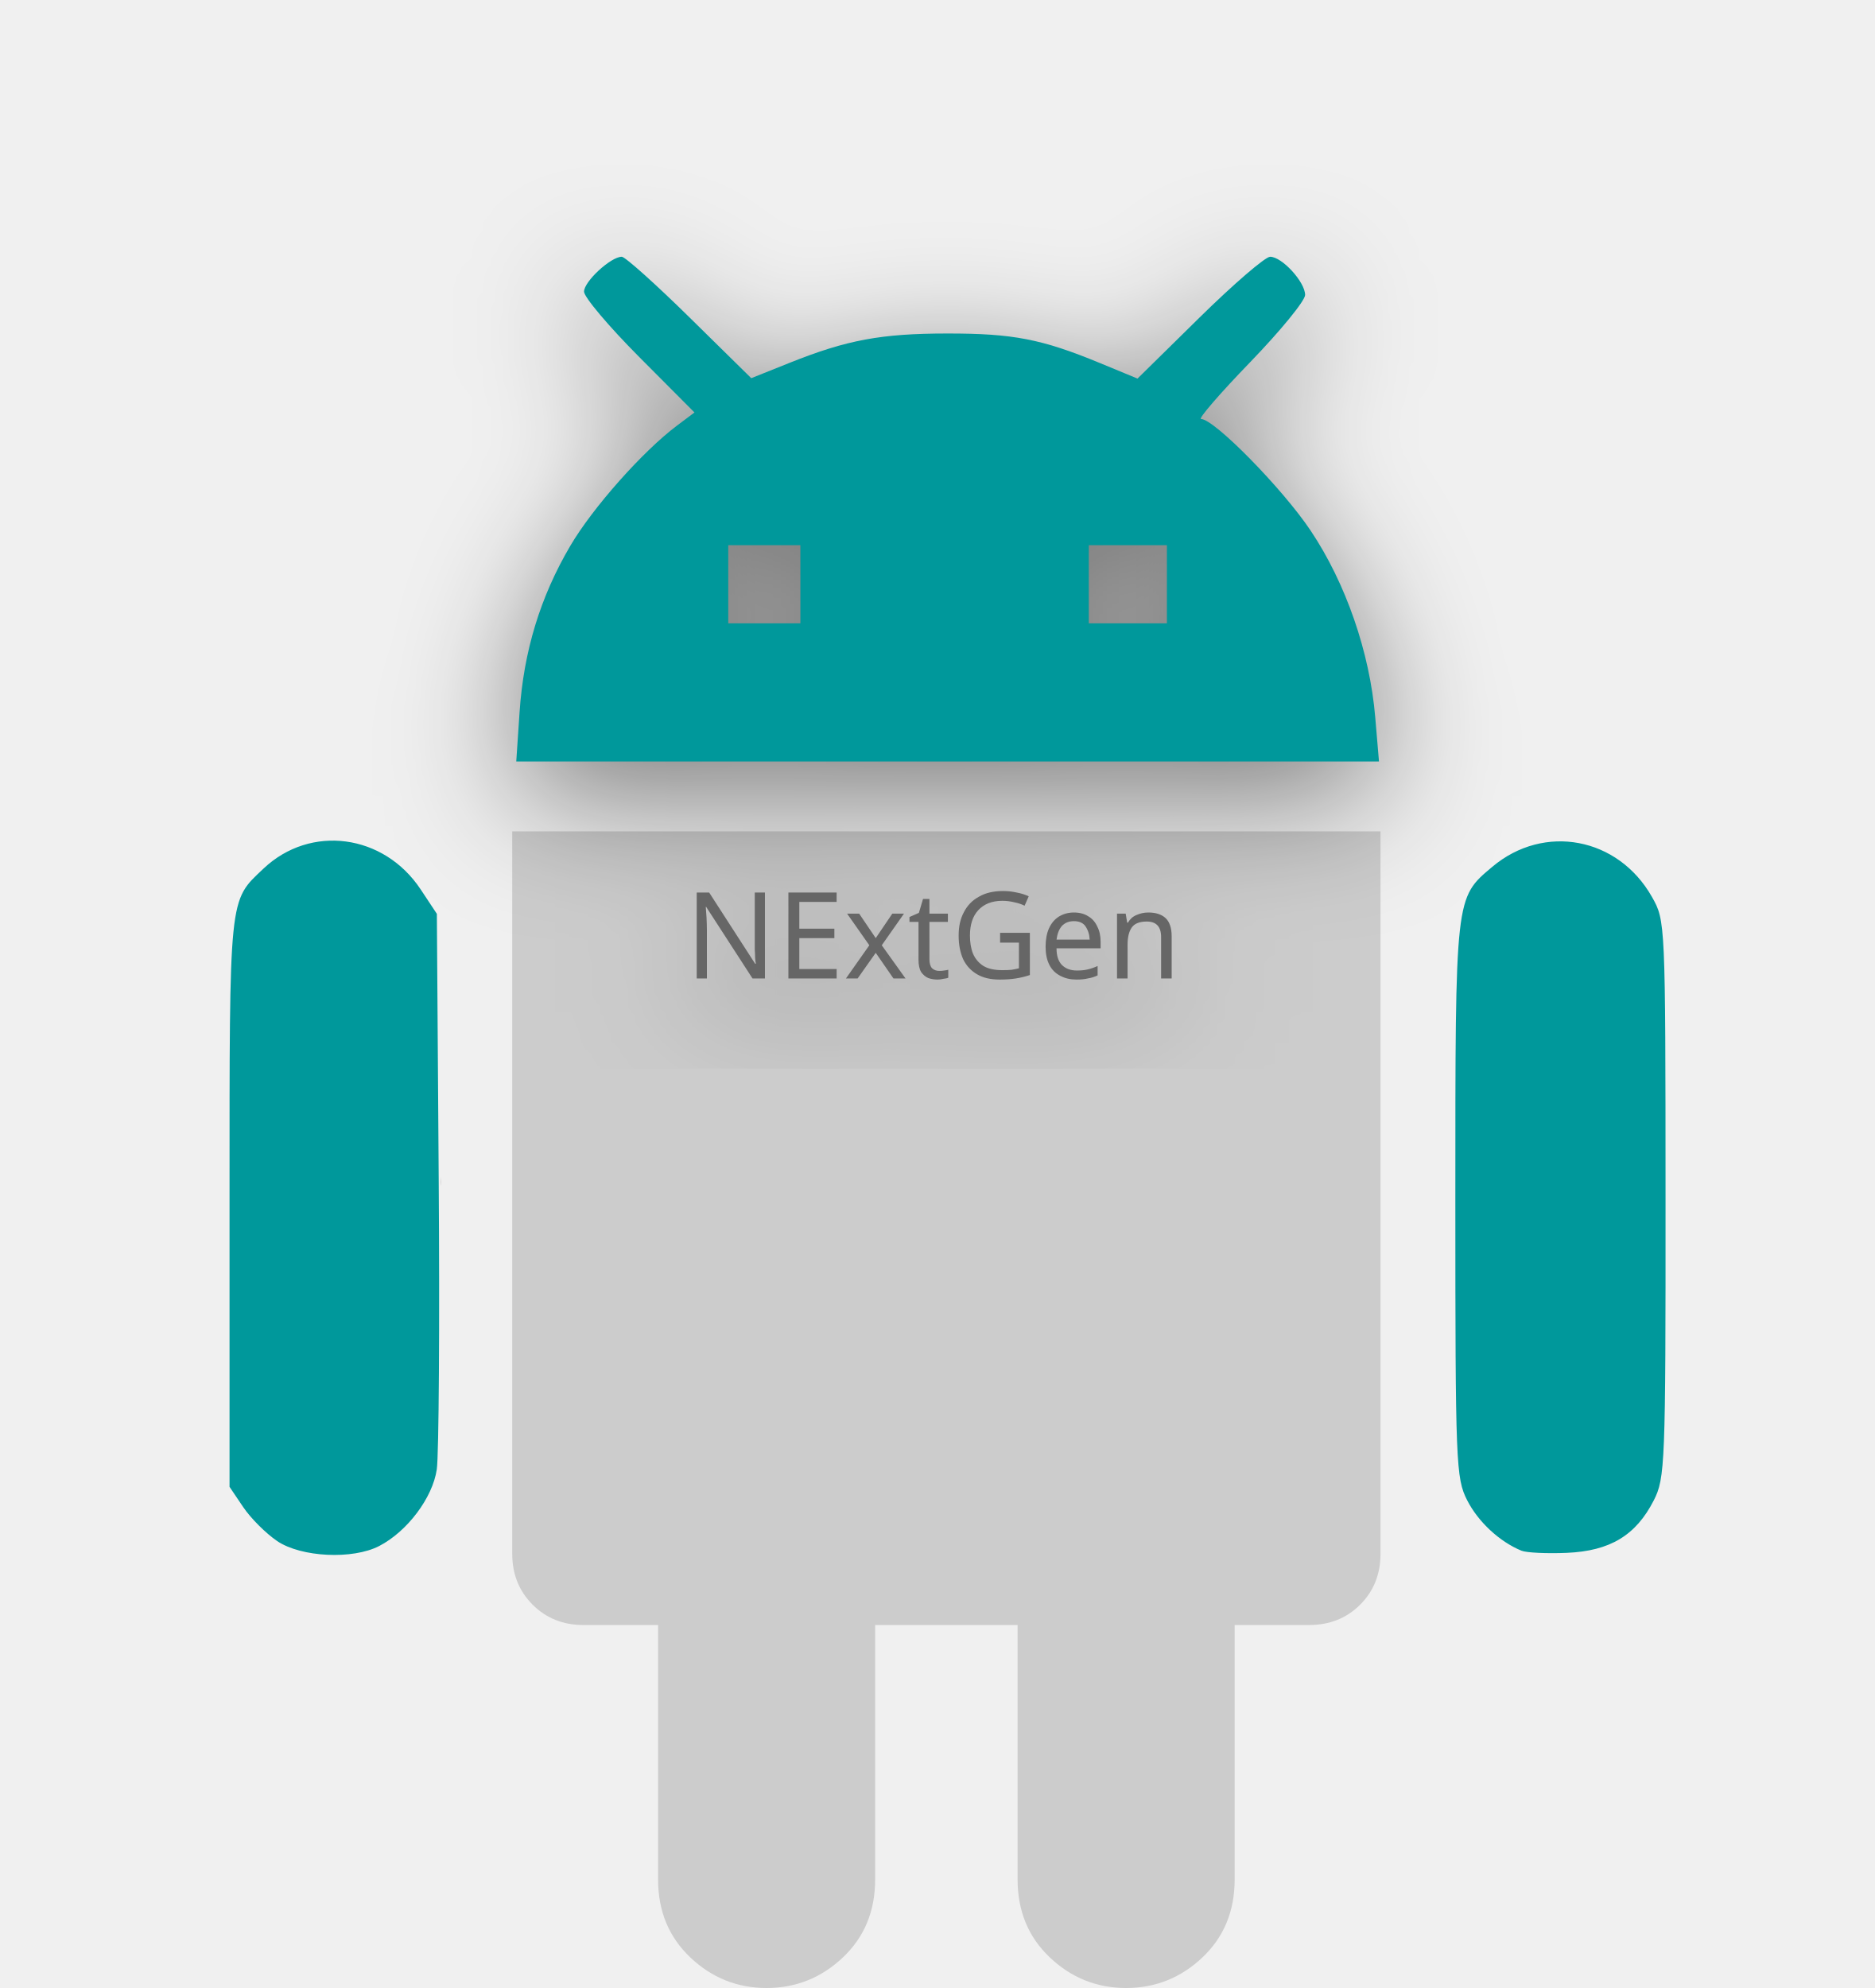
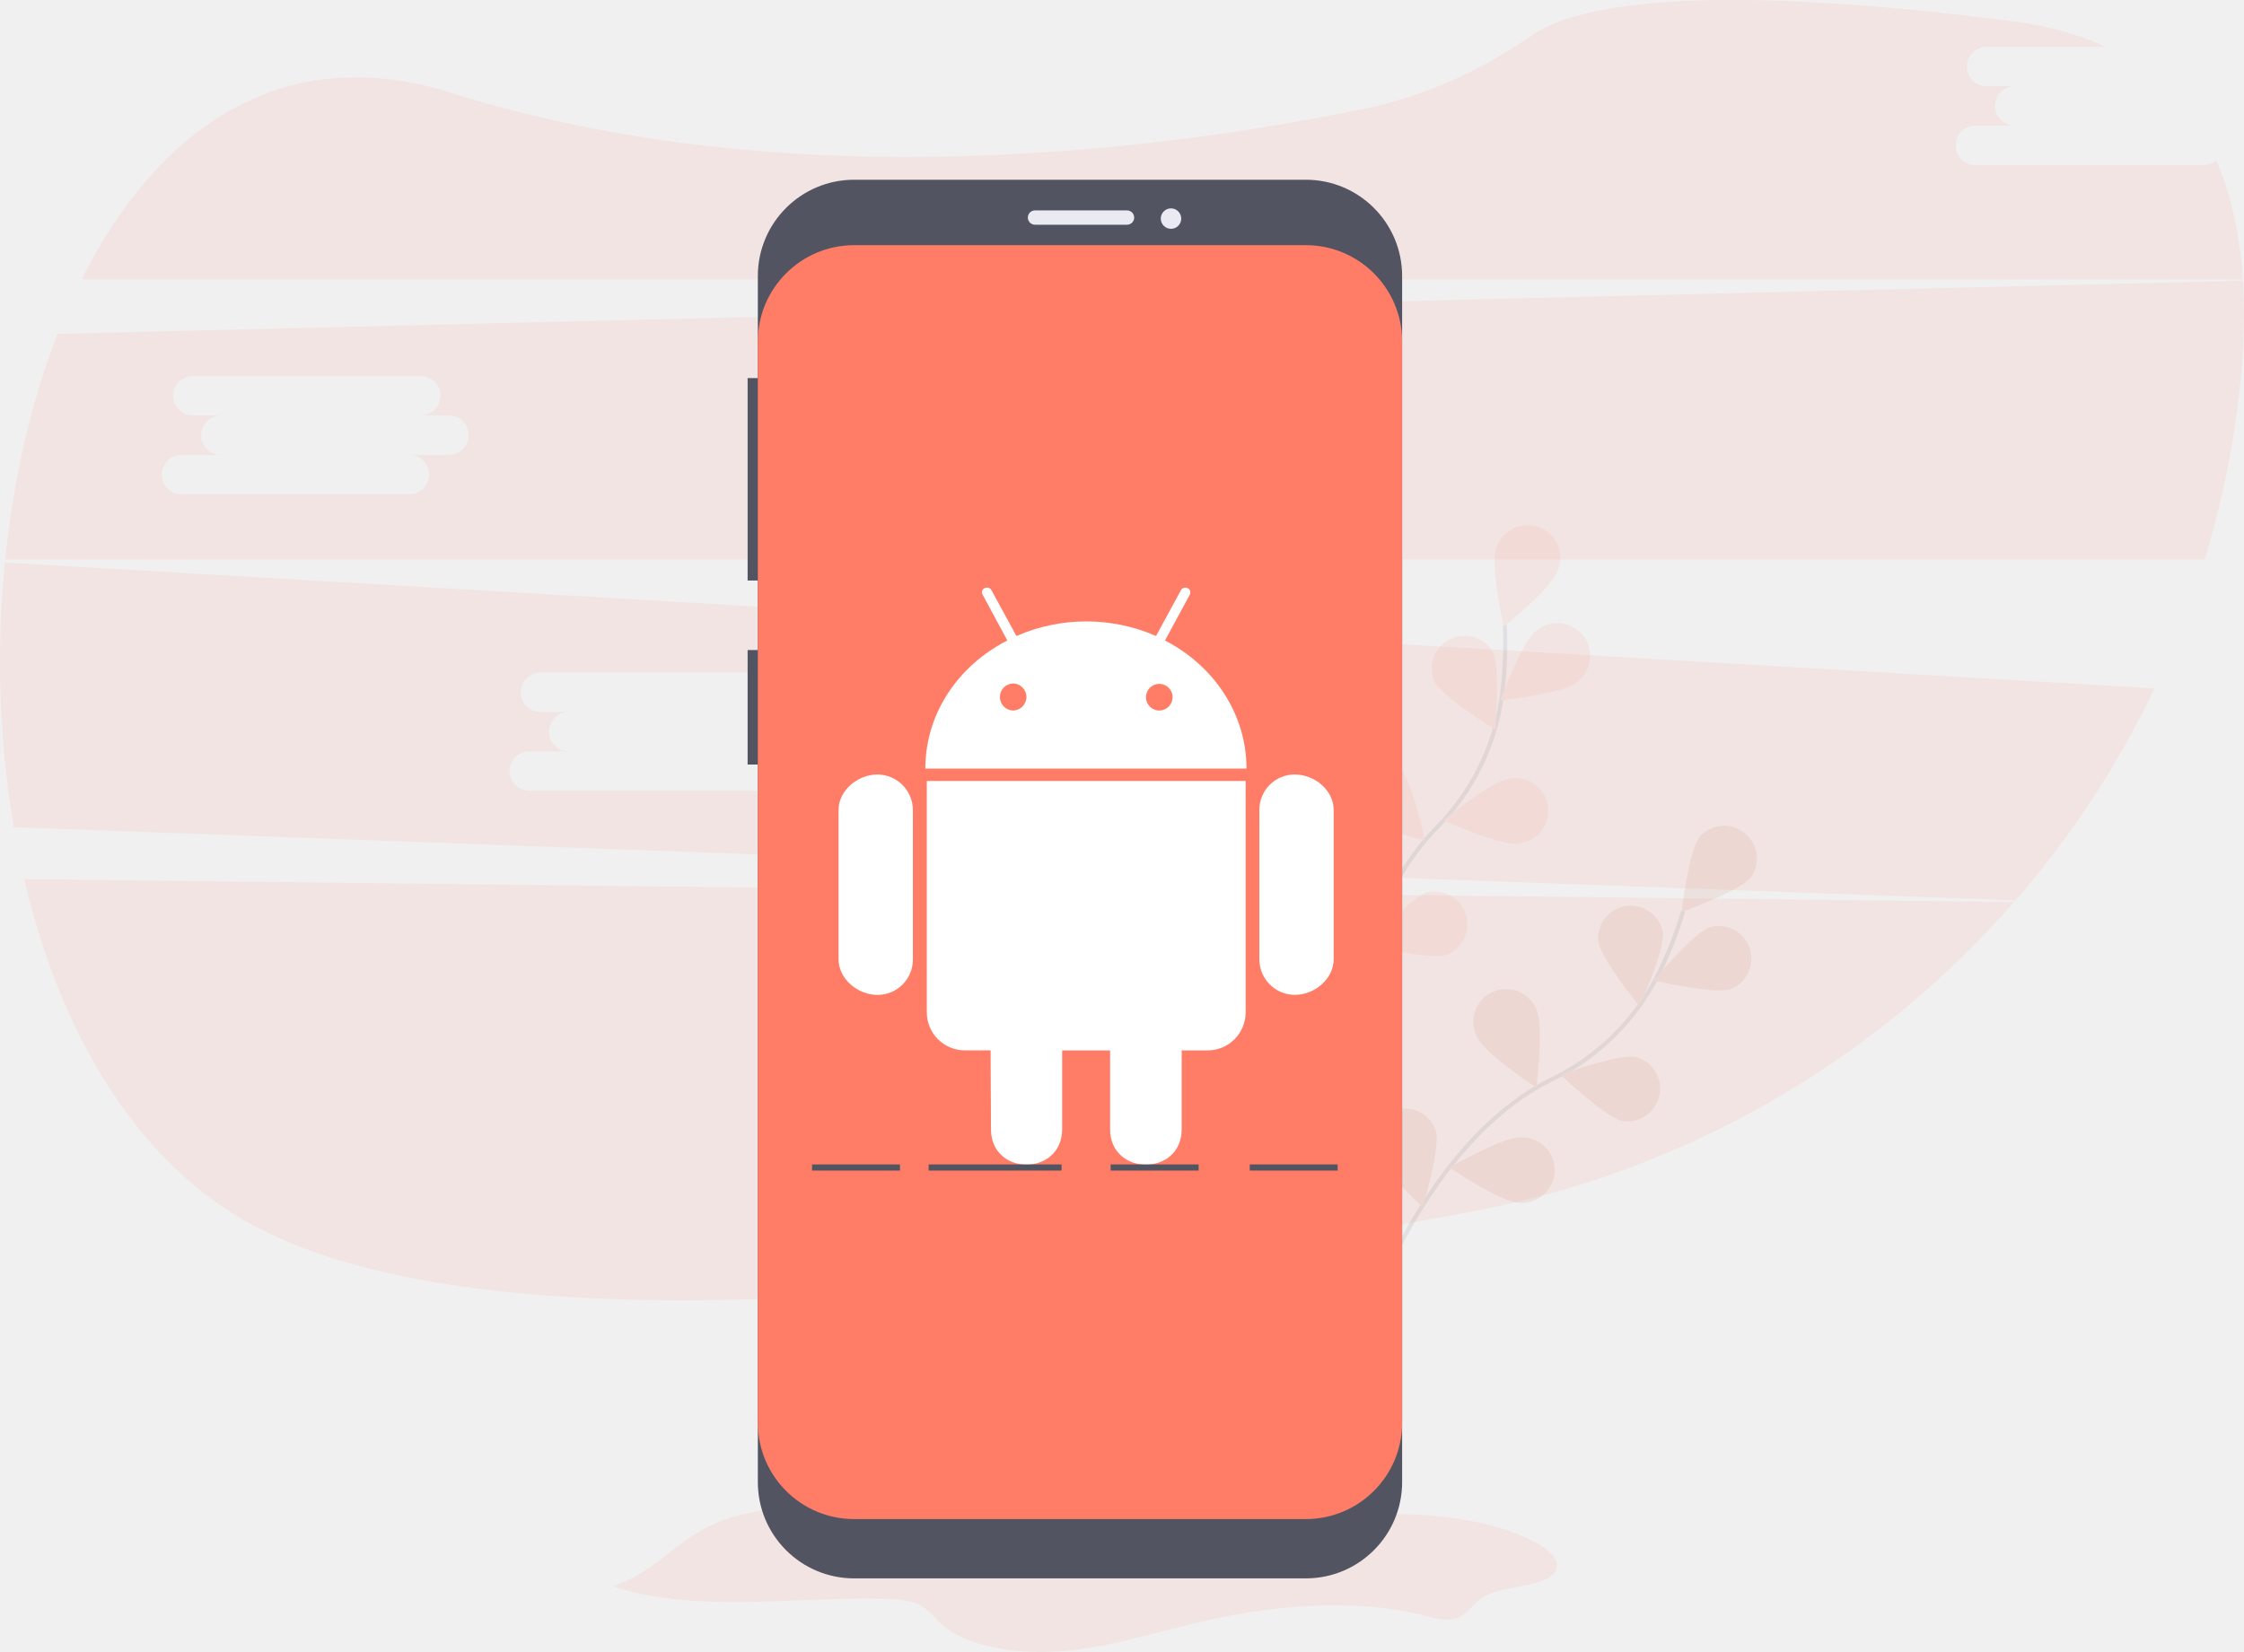
- <svg xmlns="http://www.w3.org/2000/svg" height="82.422" width="77.73">
-   <defs>
-     <filter id="a" color-interpolation-filters="sRGB">
-       <feFlood result="flood" flood-opacity=".498" flood-color="#000" />
-       <feComposite operator="in" result="composite1" in2="SourceGraphic" in="flood" />
-       <feGaussianBlur stdDeviation="2.7" result="blur" in="composite1" />
-       <feOffset result="offset" dy="1.4" />
-       <feComposite result="composite2" in2="offset" in="SourceGraphic" />
-     </filter>
-   </defs>
-   <path d="M23.156 29.861c-.223.024-.447.057-.67.08.272-.02.49-.033.67-.08zm-1.918 4.607v29.953c0 .844.282 1.545.844 2.108.562.562 1.265.844 2.11.844h3.093v10.549c0 1.31.445 2.387 1.336 3.232.89.845 1.945 1.268 3.164 1.268 1.219-.001 2.273-.425 3.164-1.268.89-.843 1.336-1.92 1.336-3.232v-10.55h5.906v10.55c0 1.31.445 2.387 1.336 3.232.89.845 1.945 1.268 3.164 1.268 1.219-.001 2.274-.425 3.164-1.268.89-.843 1.336-1.92 1.336-3.232v-10.55h3.094c.843 0 1.547-.281 2.11-.843.562-.562.843-1.264.843-2.108V34.468h-36zm-2.953 14.32c-.012.108-.03.217-.02.27.008.04.012.079.02.12v-.39z" fill="#ccc" />
-   <path d="M63.081 64.291c-.908-.373-1.792-1.194-2.248-2.087-.47-.92-.492-1.5-.492-12.46 0-12.636-.015-12.504 1.535-13.809 2.145-1.804 5.214-1.225 6.616 1.25.558.986.56 1.027.564 12.522.004 11-.018 11.577-.488 12.498-.742 1.453-1.813 2.099-3.608 2.176-.828.035-1.673-.005-1.879-.09zm-51.59-.4c-.462-.312-1.096-.945-1.407-1.407l-.567-.84v-11.81c0-12.819-.037-12.455 1.41-13.824 1.948-1.842 4.991-1.437 6.517.868l.669 1.01.076 10.981c.043 6.04.007 11.462-.079 12.05-.171 1.176-1.223 2.576-2.389 3.179-1.102.57-3.233.466-4.23-.206z" fill="#00989b" />
-   <g filter="url(#a)" transform="translate(-7.972 -18.977)">
-     <path d="M29.515 48.494c.169-2.512.86-4.778 2.106-6.892.93-1.581 2.998-3.911 4.413-4.974l.732-.55-2.289-2.298c-1.259-1.264-2.29-2.485-2.29-2.712 0-.421 1.11-1.446 1.565-1.446.139 0 1.403 1.133 2.81 2.517l2.558 2.517 1.59-.636c2.38-.952 3.8-1.215 6.55-1.216 2.71-.002 3.902.229 6.305 1.22l1.57.649 2.567-2.526c1.411-1.389 2.73-2.525 2.932-2.525.492 0 1.45 1.047 1.45 1.584 0 .238-1.026 1.492-2.279 2.787-1.253 1.296-2.17 2.356-2.035 2.356.545 0 3.379 2.885 4.545 4.63 1.457 2.178 2.45 5.044 2.676 7.733l.156 1.837h-35.77l.138-2.055zM41.157 43.2v-1.62h-2.99v3.24h2.99V43.2zm15.197 0v-1.62h-3.239v3.24h3.239V43.2z" fill="#00989b" />
-     <path fill="none" d="M14.45 22.671h64.775v35.626H14.45z" />
-     <text font-size="5" y="59.543" x="36.374" font-family="Sans" fill="#666" word-spacing="0" letter-spacing="0">
-       <tspan x="36.374" y="59.543">NExtGen</tspan>
-     </text>
+ <svg xmlns="http://www.w3.org/2000/svg" data-name="Layer 1" width="1097.1" height="807.9">
+   <path d="M11.85 429.95c17.36 74.2 54.11 138.34 112.19 169.43 120.7 64.61 392.91 31.29 596.07-7a465.21 465.21 0 00264.54-151.23zM1077.2 80.71H965.73a9.635 9.635 0 110-19.27H985a9.635 9.635 0 010-19.27h-13.76a9.635 9.635 0 010-19.27h58.18c-12.91-6-28-10.27-45.38-12.51-158.64-20.38-215.28-6.9-235.26 7-24.65 17.1-52.15 29.68-81.54 35.74-97.88 20.19-280.93 44.49-446.84-7.78-82.46-26-143.75 17.92-180.48 91.28h1056.63c-1.38-21.32-5.51-41-13.09-58.24a9.58 9.58 0 01-6.26 2.32zM2.39 275.1a491.06 491.06 0 004.32 129.45l978.68 35.79a460 460 0 0068-103.7zm387.08 92.35H370.2a9.635 9.635 0 110 19.27H258.73a9.635 9.635 0 110-19.27H278a9.635 9.635 0 010-19.27h-13.76a9.635 9.635 0 010-19.27h111.47a9.635 9.635 0 110 19.27h13.76a9.635 9.635 0 010 19.27zm707.13-230.16l-1068.49 26c-12.99 33.4-21.56 71.17-25.56 110.33h1075.33a456.46 456.46 0 0015.53-70.33c3.2-23.02 4.48-45.27 3.19-66zm-877.13 85.16H200.2a9.635 9.635 0 110 19.27H88.73a9.635 9.635 0 110-19.27H108a9.635 9.635 0 010-19.27H94.24a9.635 9.635 0 010-19.27h111.47a9.635 9.635 0 110 19.27h13.76a9.635 9.635 0 010 19.27z" fill="#ff7d66" opacity=".1" />
+   <g opacity=".1">
+     <path d="M677.55 623.28s28.2-69.5 80.86-95.28a113.65 113.65 0 0051.61-50.05 191.13 191.13 0 0012.93-32.5" fill="none" stroke="#535461" stroke-miterlimit="10" stroke-width="2" />
+     <path d="M856.04 429c-5.49 6.9-33.9 17-33.9 17s3.42-30 8.91-36.85a16 16 0 0125 19.88zm-9.75 54.66c-8.36 2.81-37.68-4.18-37.68-4.18s19.15-23.28 27.51-26.09a16 16 0 0110.17 30.27zm-52.86 64.6c-8.63-1.79-30.42-22.63-30.42-22.63s28.28-10.43 36.92-8.64a16 16 0 01-6.5 31.26zm-51 39.88c-8.81-.31-33.81-17.16-33.81-17.16s26.12-15.03 34.93-14.75a16 16 0 11-1.12 31.91zm38.88-128.19c1.13 8.75 20.22 32.07 20.22 32.07s12.57-27.4 11.45-36.15a16 16 0 00-31.67 4.08zm-59.06 47.39c3.69 8 28.89 24.55 28.89 24.55s3.8-29.91.11-37.91a16 16 0 10-29 13.37zm-51.08 53.94c2.28 8.52 24.33 29.08 24.33 29.08s8.8-28.83 6.51-37.35a16 16 0 00-30.84 8.27z" fill="#ff7d66" />
+     <path d="M856.04 429c-5.49 6.9-33.9 17-33.9 17s3.42-30 8.91-36.85a16 16 0 0125 19.88zm-9.75 54.66c-8.36 2.81-37.68-4.18-37.68-4.18s19.15-23.28 27.51-26.09a16 16 0 0110.17 30.27zm-52.86 64.6c-8.63-1.79-30.42-22.63-30.42-22.63s28.28-10.43 36.92-8.64a16 16 0 01-6.5 31.26zm-51 39.88c-8.81-.31-33.81-17.16-33.81-17.16s26.12-15.03 34.93-14.75a16 16 0 11-1.12 31.91zm38.88-128.19c1.13 8.75 20.22 32.07 20.22 32.07s12.57-27.4 11.45-36.15a16 16 0 00-31.67 4.08zm-59.06 47.39c3.69 8 28.89 24.55 28.89 24.55s3.8-29.91.11-37.91a16 16 0 10-29 13.37zm-51.08 53.94c2.28 8.52 24.33 29.08 24.33 29.08s8.8-28.83 6.51-37.35a16 16 0 00-30.84 8.27z" opacity=".25" />
  </g>
+   <g opacity=".1">
+     <path d="M657.55 521.66s3.56-74.92 44.69-116.71a113.65 113.65 0 0032-64.35 191.13 191.13 0 001.43-34.92" fill="none" stroke="#535461" stroke-miterlimit="10" stroke-width="2" />
+     <path d="M761.55 279.19c-2.89 8.33-26.35 27.26-26.35 27.26s-6.7-29.39-3.81-37.72a16 16 0 1130.16 10.46zm8.88 54.76c-7 5.42-36.94 8.56-36.94 8.56s10.35-28.32 17.3-33.74a16 16 0 1119.64 25.18zm-28.45 78.52c-8.74 1.17-36.2-11.26-36.2-11.26s23.23-19.22 32-20.39a16 16 0 114.24 31.65zM707.09 467c-8.42 2.63-37.59-5-37.59-5s19.64-22.87 28.06-25.5a16 16 0 019.53 30.48zm-5.83-133.83c4 7.88 29.72 23.55 29.72 23.55s2.77-30-1.19-37.9a16 16 0 00-28.53 14.35zm-40 64.3c6.14 6.33 35.4 13.58 35.4 13.58s-6.33-29.47-12.47-35.8a16 16 0 00-22.93 22.23zm-30.3 67.82c5 7.28 32.6 19.37 32.6 19.37s-1.26-30.12-6.24-37.4a16 16 0 00-26.35 18z" fill="#ff7d66" />
+   </g>
+   <path d="M299.74 775.76c39.32 13.22 87.29 5.18 131.9 6.11 6.11.13 12.57.51 17.47 2.79s7.31 6 10.67 9.15c12.5 11.79 38.11 15.58 60.5 13.58s42.92-8.62 64-13.66c36.52-8.72 78.27-12.68 114.29-3.18 3.31.87 6.79 1.87 10.33 1.53 7.9-.78 10.25-7.1 15.77-10.71 10-6.52 31.63-4.75 36-13.34 2.57-5-3.34-10.2-9.77-13.64-24.62-13.16-59.84-15.33-92.06-13.3s-63.9 7.63-96.29 7.65c-40.35 0-79.34-8.59-119.3-12.11-27.68-2.44-57.89-2.14-83.84 5-28.05 7.82-34.25 25.26-59.67 34.13z" fill="#ff7d66" opacity=".1" />
+   <path fill="#535461" d="M365.51 184.9h7v99h-7zm0 133h7v56h-7z" />
+   <rect x="370.51" y="87.9" width="315" height="684" rx="47.1" ry="47.1" fill="#535461" />
+   <rect x="370.51" y="119.9" width="315" height="623" rx="47.1" ry="47.1" fill="#ff7d66" />
+   <rect x="502.51" y="102.9" width="52" height="7" rx="3.5" ry="3.5" fill="#eaeaf3" />
+   <circle cx="572.51" cy="106.9" r="5" fill="#eaeaf3" />
+   <path d="M446.31 396.1v73a17.27 17.27 0 01-17.33 17.46c-9.64 0-19-7.81-19-17.46v-73c0-9.52 9.33-17.33 19-17.33a17.4 17.4 0 0117.33 17.33zm6.81 98.94a18.61 18.61 0 0018.65 18.65h12.54l.19 38.51c0 23.25 34.79 23.07 34.79 0v-38.5h23.44v38.51c0 23.13 35 23.19 35 0V513.7h12.73a18.59 18.59 0 0018.53-18.65v-113.1H453.12zm156.29-119.17h-157c0-27 16.13-50.42 40.08-62.64l-12-22.25c-1.76-3.09 2.71-5 4.22-2.39l12.23 22.44a85.14 85.14 0 0168.25 0l12.16-22.37c1.58-2.71 6-.69 4.22 2.39l-12 22.18c23.71 12.22 39.84 35.67 39.84 62.64zm-107.58-35a6.62 6.62 0 00-6.62-6.62 6.62 6.62 0 000 13.23 6.62 6.62 0 006.62-6.59zm71.47 0a6.52 6.52 0 10-6.43 6.62 6.58 6.58 0 006.43-6.6zm59.74 37.88a17.28 17.28 0 00-17.33 17.33v73a17.39 17.39 0 0017.33 17.46c9.71 0 19-7.81 19-17.46v-73c-.03-9.68-9.36-17.31-19-17.31z" fill="#fff" />
+   <path fill="#535461" d="M454.01 569.46h65v3h-65zm89 0h43v3h-43zm-146 0h43v3h-43zm214 0h43v3h-43z" />
</svg>
